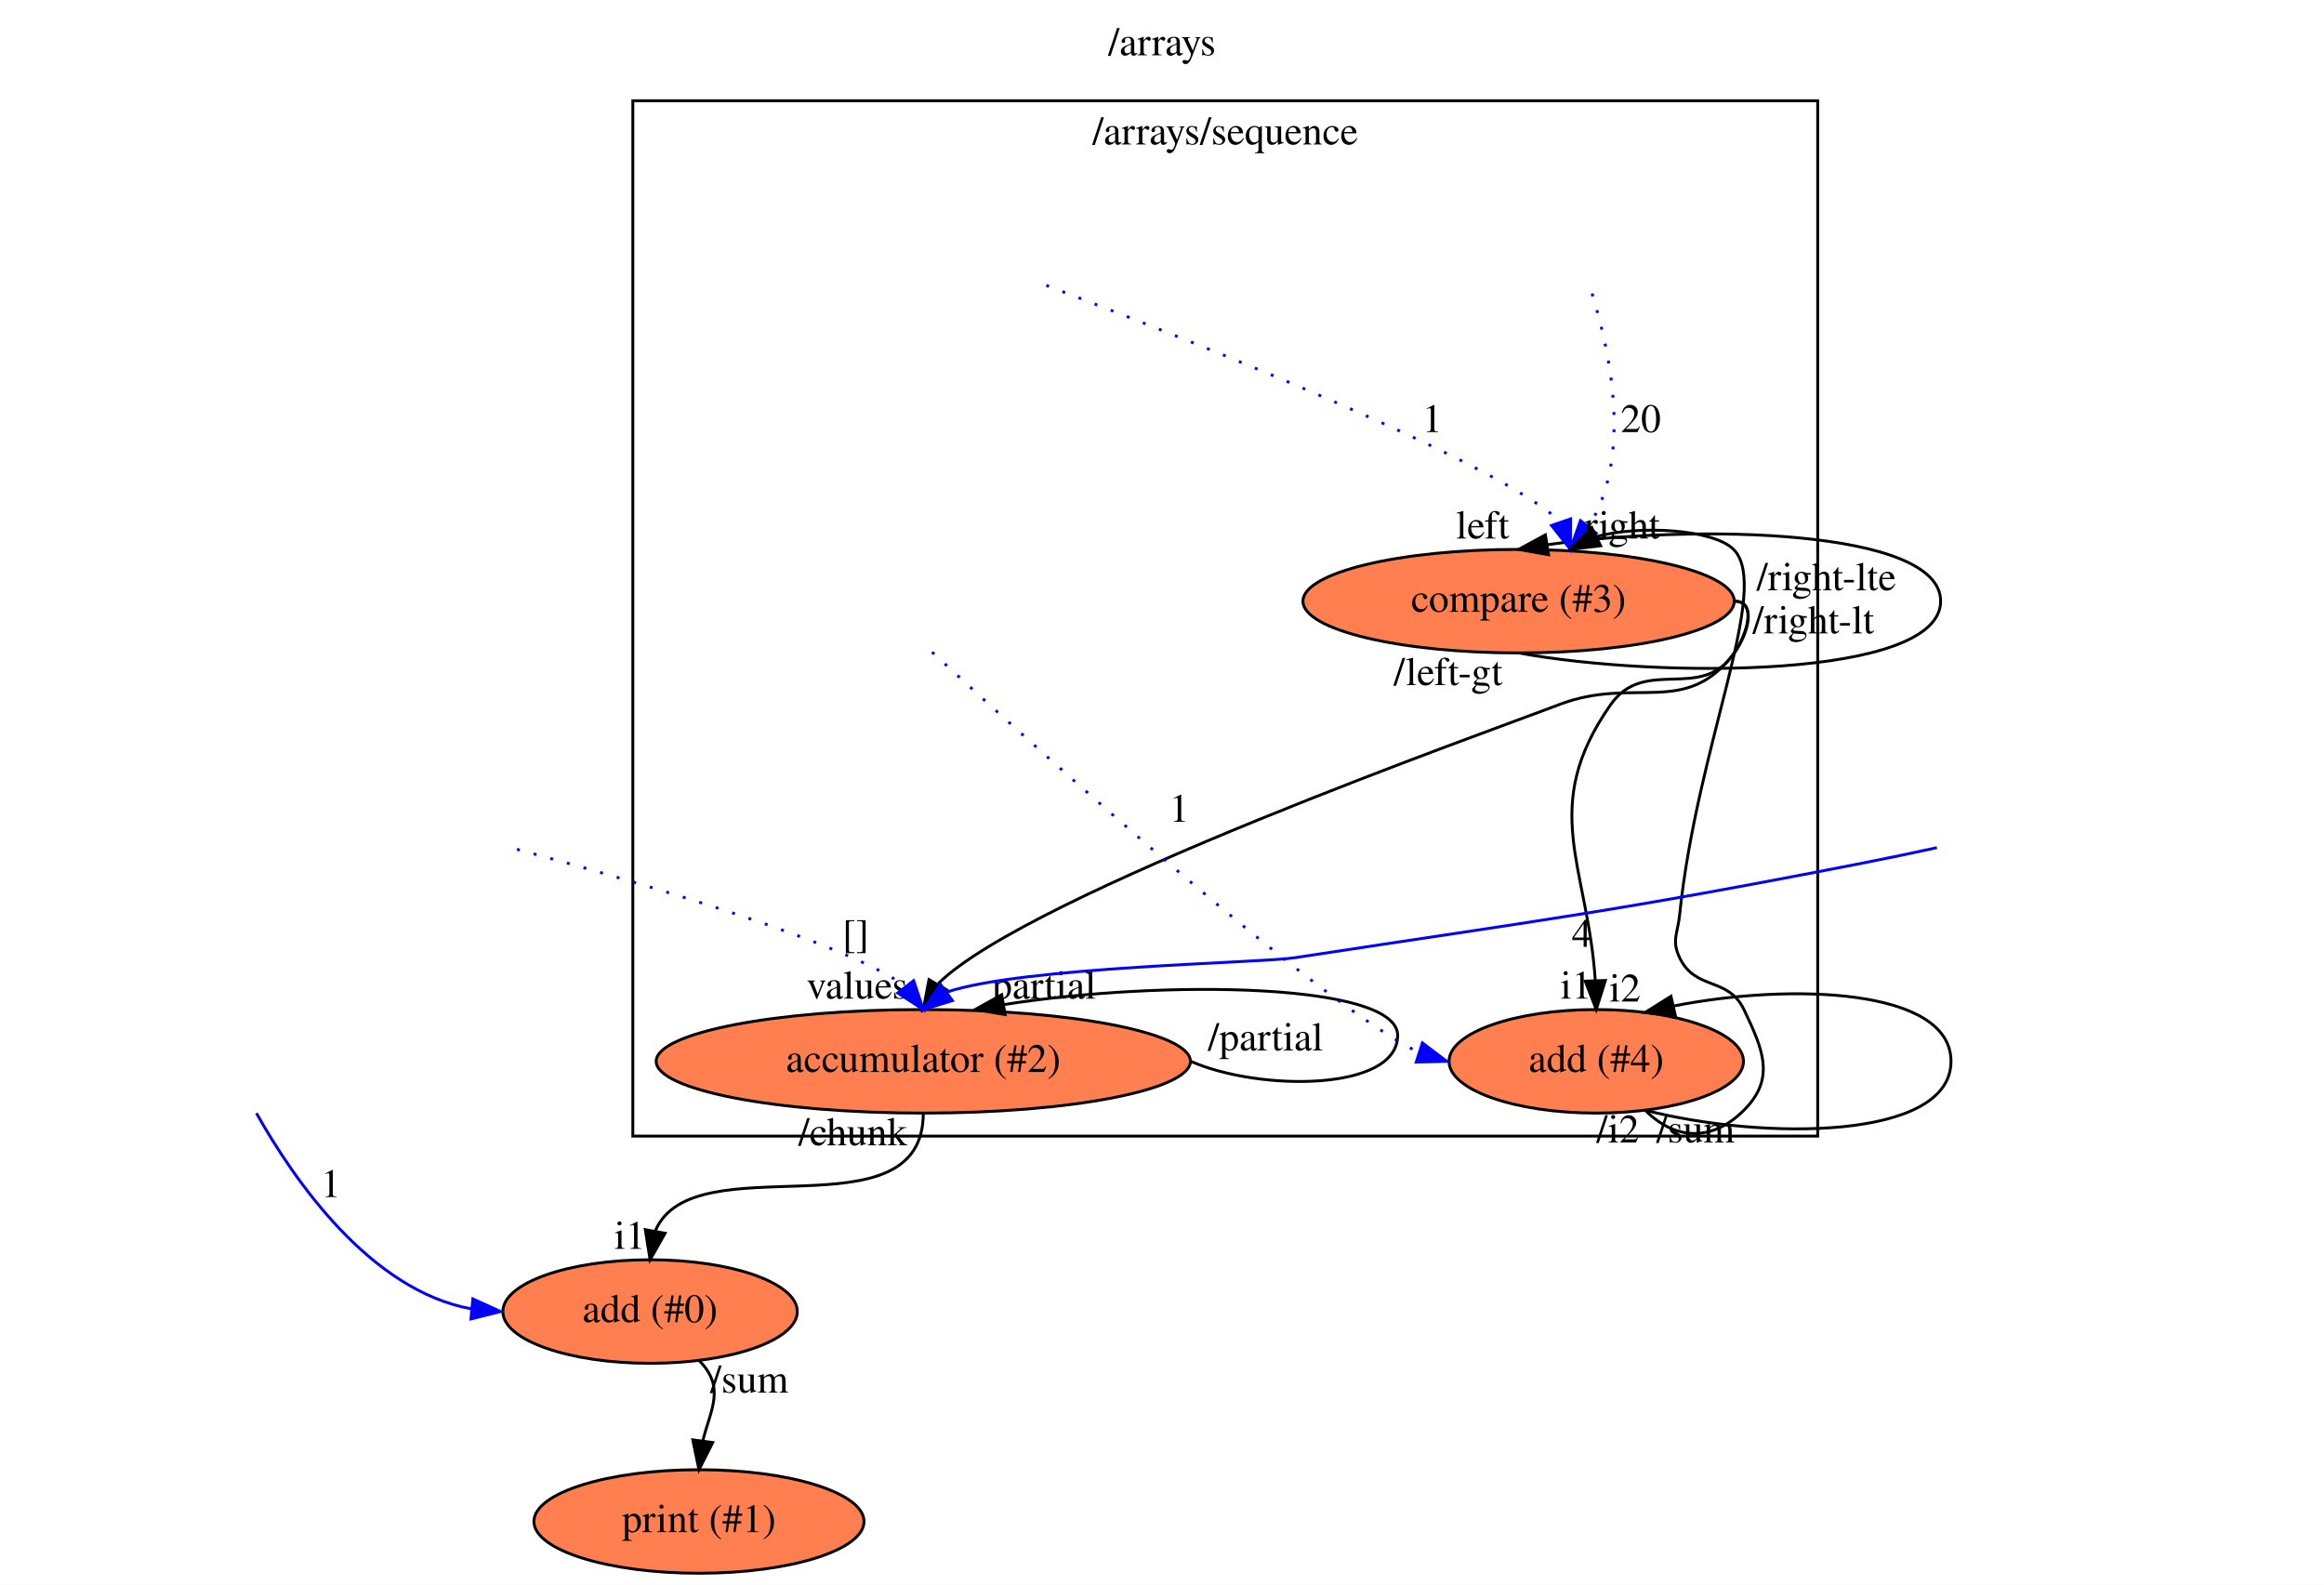
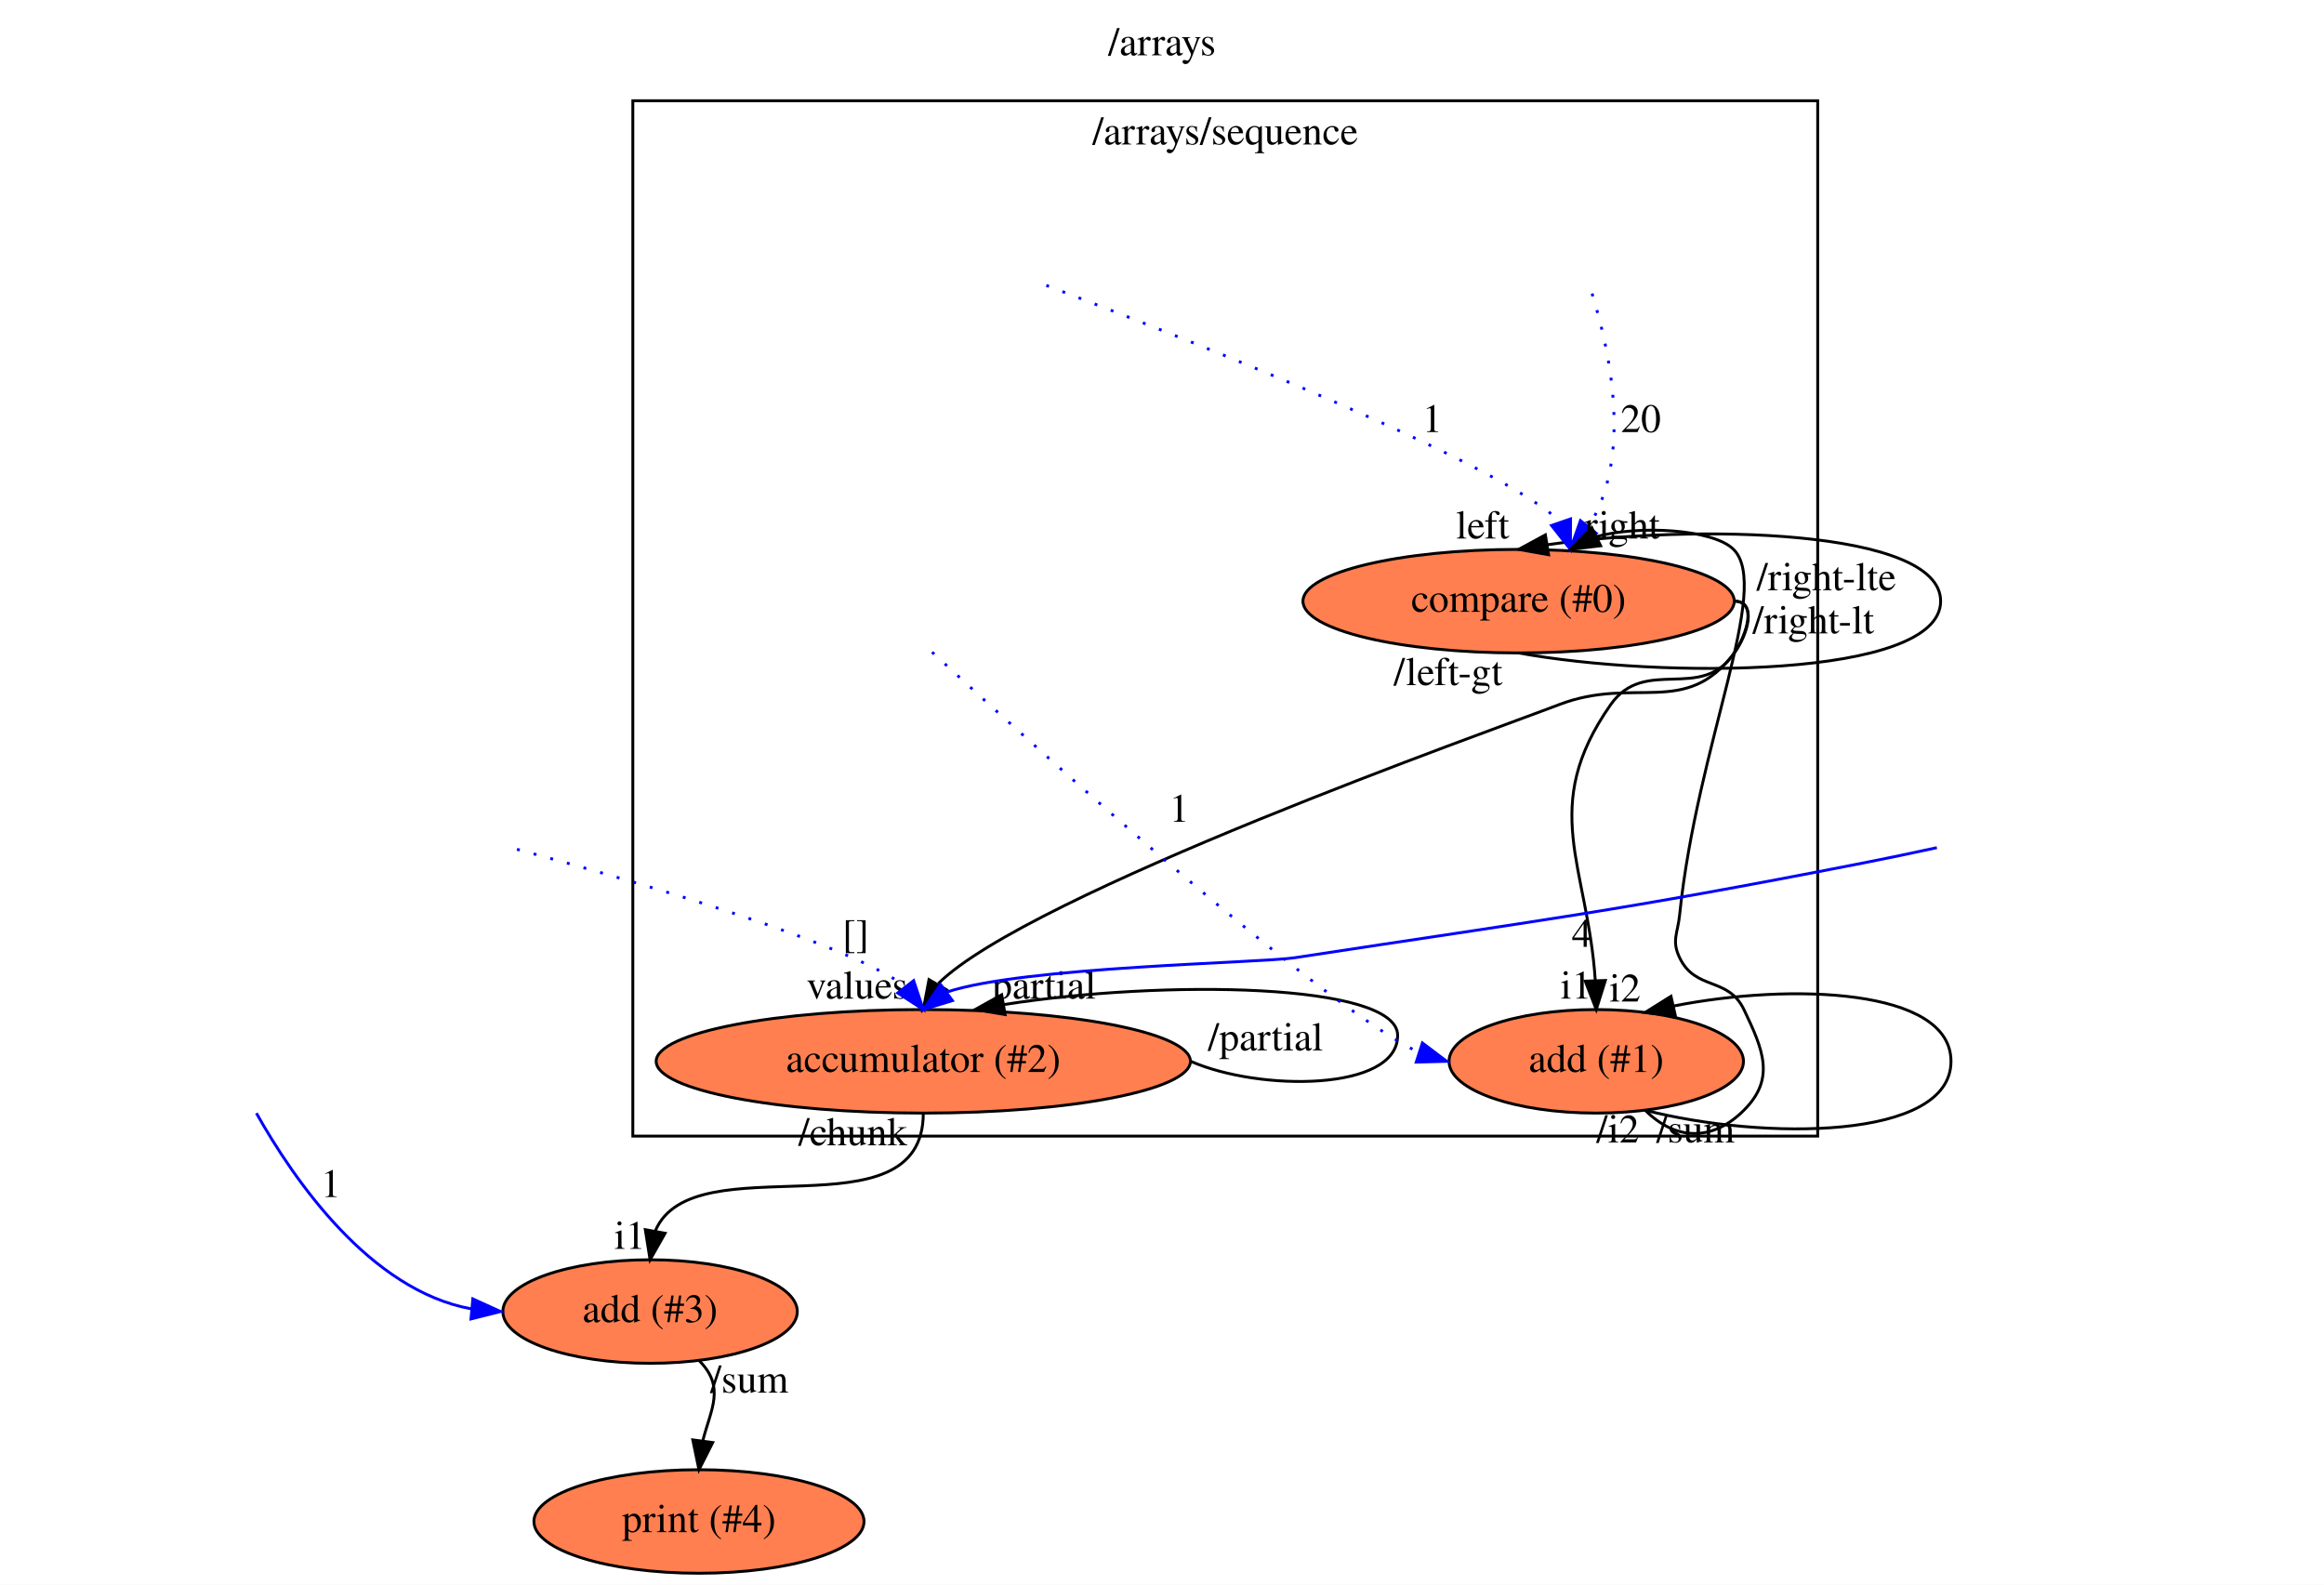
<svg xmlns="http://www.w3.org/2000/svg" xmlns:xlink="http://www.w3.org/1999/xlink" width="808pt" height="551pt" viewBox="0.00 0.00 808.09 551.00">
  <g id="graph0" class="graph" transform="scale(1 1) rotate(0) translate(4 547)">
    <polygon fill="#ffffff" stroke="transparent" points="-4,4 -4,-547 804.087,-547 804.087,4 -4,4" />
    <text text-anchor="middle" x="400.043" y="-527.8" font-family="Times,serif" font-size="14.00" fill="#000000">/arrays</text>
    <g id="clust1" class="cluster">
      <polygon fill="none" stroke="#000000" points="216.043,-152 216.043,-512 628.043,-512 628.043,-152 216.043,-152" />
      <text text-anchor="middle" x="422.043" y="-496.8" font-family="Times,serif" font-size="14.00" fill="#000000">/arrays/sequence</text>
    </g>
    <g id="node1" class="node">
      <g id="a_node1">
-         <a xlink:href="file:///home/travis/build/andrewdavidmackenzie/flow/flowstdlib/control/compare_switch/compare_switch.html" xlink:title="compare (#3)">
+         <a xlink:href="file:///home/travis/build/andrewdavidmackenzie/flow/flowstdlib/control/compare_switch/compare_switch.html" xlink:title="compare (#0)">
          <ellipse fill="#ff7f50" stroke="#000000" cx="524.043" cy="-338" rx="74.987" ry="18" />
-           <text text-anchor="middle" x="524.043" y="-334.3" font-family="Times,serif" font-size="14.00" fill="#000000">compare (#3)</text>
+           <text text-anchor="middle" x="524.043" y="-334.3" font-family="Times,serif" font-size="14.00" fill="#000000">compare (#0)</text>
        </a>
      </g>
    </g>
    <g id="edge4" class="edge">
      <path fill="none" stroke="#000000" d="M524.043,-320C572.958,-311 670.787,-311 670.787,-338 670.787,-363.26 585.162,-364.888 534.072,-357.623" />
      <polygon fill="#000000" stroke="#000000" points="534.474,-354.143 524.043,-356 533.356,-361.053 534.474,-354.143" />
      <text text-anchor="middle" x="511.543" y="-359.8" font-family="Times,serif" font-size="14.00" fill="#000000">left</text>
      <text text-anchor="middle" x="499.543" y="-308.8" font-family="Times,serif" font-size="14.00" fill="#000000">/left-gt</text>
    </g>
    <g id="node4" class="node">
      <g id="a_node4">
        <a xlink:href="file:///home/travis/build/andrewdavidmackenzie/flow/flowstdlib/data/accumulate/accumulate.html" xlink:title="accumulator (#2)">
          <ellipse fill="#ff7f50" stroke="#000000" cx="317.043" cy="-178" rx="92.883" ry="18" />
          <text text-anchor="middle" x="317.043" y="-174.3" font-family="Times,serif" font-size="14.00" fill="#000000">accumulator (#2)</text>
        </a>
      </g>
    </g>
    <g id="edge3" class="edge">
      <path fill="none" stroke="#000000" d="M599.043,-338C607.043,-338 603.833,-326.408 599.043,-320 582.119,-297.36 564.427,-312.145 538.043,-302 515.106,-293.18 353.62,-236.144 322.298,-205.079" />
      <polygon fill="#000000" stroke="#000000" points="325.082,-202.902 317.043,-196 319.023,-206.408 325.082,-202.902" />
      <text text-anchor="middle" x="294.043" y="-199.8" font-family="Times,serif" font-size="14.00" fill="#000000">values</text>
      <text text-anchor="middle" x="631.043" y="-341.8" font-family="Times,serif" font-size="14.00" fill="#000000">/right-lte</text>
    </g>
    <g id="node5" class="node">
      <g id="a_node5">
-         <a xlink:href="file:///home/travis/build/andrewdavidmackenzie/flow/flowstdlib/math/add/add.html" xlink:title="add (#4)">
+         <a xlink:href="file:///home/travis/build/andrewdavidmackenzie/flow/flowstdlib/math/add/add.html" xlink:title="add (#1)">
          <ellipse fill="#ff7f50" stroke="#000000" cx="551.043" cy="-178" rx="51.191" ry="18" />
-           <text text-anchor="middle" x="551.043" y="-174.3" font-family="Times,serif" font-size="14.00" fill="#000000">add (#4)</text>
+           <text text-anchor="middle" x="551.043" y="-174.3" font-family="Times,serif" font-size="14.00" fill="#000000">add (#1)</text>
        </a>
      </g>
    </g>
    <g id="edge5" class="edge">
      <path fill="none" stroke="#000000" d="M599.043,-338C607.043,-338 603.475,-326.66 599.043,-320 587.565,-302.752 567.925,-318.973 556.043,-302 531.003,-266.23 548.041,-246.263 550.708,-206.074" />
      <polygon fill="#000000" stroke="#000000" points="554.209,-206.111 551.043,-196 547.212,-205.878 554.209,-206.111" />
      <text text-anchor="middle" x="544.043" y="-199.8" font-family="Times,serif" font-size="14.00" fill="#000000">i1</text>
      <text text-anchor="middle" x="626.543" y="-326.8" font-family="Times,serif" font-size="14.00" fill="#000000">/right-lt</text>
    </g>
    <g id="edge1" class="edge">
      <path fill="none" stroke="#0000ff" stroke-dasharray="1,5" d="M549.585,-444.956C556.187,-423.548 563.443,-387.759 548.351,-363.899" />
      <polygon fill="#0000ff" stroke="#0000ff" points="551.018,-361.63 542.043,-356 545.548,-365.998 551.018,-361.63" />
      <text text-anchor="middle" x="566.543" y="-396.8" font-family="Times,serif" font-size="14.00" fill="#000000">20</text>
    </g>
    <g id="edge2" class="edge">
      <path fill="none" stroke="#0000ff" stroke-dasharray="1,5" d="M359.82,-447.797C417.085,-425.99 516.811,-386.183 538.787,-365.494" />
      <polygon fill="#0000ff" stroke="#0000ff" points="542.109,-366.595 542.043,-356 535.488,-364.324 542.109,-366.595" />
      <text text-anchor="middle" x="494.043" y="-396.8" font-family="Times,serif" font-size="14.00" fill="#000000">1</text>
    </g>
    <g id="edge11" class="edge">
      <path fill="none" stroke="#000000" d="M410.043,-178C433.985,-167.5 481.985,-167.5 481.985,-187 481.985,-205.357 400.485,-206.433 345.063,-197.736" />
      <polygon fill="#000000" stroke="#000000" points="345.494,-194.258 335.043,-196 344.299,-201.156 345.494,-194.258" />
      <text text-anchor="middle" x="359.043" y="-199.8" font-family="Times,serif" font-size="14.00" fill="#000000">partial</text>
      <text text-anchor="middle" x="436.043" y="-181.8" font-family="Times,serif" font-size="14.00" fill="#000000">/partial</text>
    </g>
    <g id="node9" class="node">
      <g id="a_node9">
-         <a xlink:href="file:///home/travis/build/andrewdavidmackenzie/flow/flowstdlib/math/add/add.html" xlink:title="add (#0)">
+         <a xlink:href="file:///home/travis/build/andrewdavidmackenzie/flow/flowstdlib/math/add/add.html" xlink:title="add (#3)">
          <ellipse fill="#ff7f50" stroke="#000000" cx="222.043" cy="-91" rx="51.191" ry="18" />
-           <text text-anchor="middle" x="222.043" y="-87.3" font-family="Times,serif" font-size="14.00" fill="#000000">add (#0)</text>
+           <text text-anchor="middle" x="222.043" y="-87.3" font-family="Times,serif" font-size="14.00" fill="#000000">add (#3)</text>
        </a>
      </g>
    </g>
    <g id="edge12" class="edge">
      <path fill="none" stroke="#000000" d="M317.043,-160C317.043,-116.009 236.99,-150.189 223.856,-119.023" />
      <polygon fill="#000000" stroke="#000000" points="227.267,-118.217 222.043,-109 220.379,-119.463 227.267,-118.217" />
      <text text-anchor="middle" x="215.043" y="-112.8" font-family="Times,serif" font-size="14.00" fill="#000000">i1</text>
      <text text-anchor="middle" x="292.543" y="-148.8" font-family="Times,serif" font-size="14.00" fill="#000000">/chunk</text>
    </g>
    <g id="edge8" class="edge">
      <path fill="none" stroke="#000000" d="M568.043,-161C578.837,-150.206 591.595,-150.206 602.389,-161 613.388,-171.999 609.104,-181.968 602.389,-196 596.884,-207.503 585.548,-202.497 580.043,-214 577.165,-220.013 579.367,-222.368 580.043,-229 586.076,-288.196 612.058,-342.728 598.787,-356 591.751,-363.036 566.04,-364.52 551.126,-360.452" />
      <polygon fill="#000000" stroke="#000000" points="552.563,-357.259 542.043,-356 549.482,-363.544 552.563,-357.259" />
      <text text-anchor="middle" x="560.043" y="-359.8" font-family="Times,serif" font-size="14.00" fill="#000000">right</text>
      <text text-anchor="middle" x="585.543" y="-149.8" font-family="Times,serif" font-size="14.00" fill="#000000">/sum</text>
    </g>
    <g id="edge7" class="edge">
      <path fill="none" stroke="#000000" d="M568.043,-161C609.158,-150.5 674.389,-150.5 674.389,-178 674.389,-203.405 618.717,-205.34 577.819,-197.209" />
      <polygon fill="#000000" stroke="#000000" points="578.569,-193.79 568.043,-195 577.026,-200.618 578.569,-193.79" />
      <text text-anchor="middle" x="561.043" y="-198.8" font-family="Times,serif" font-size="14.00" fill="#000000">i2</text>
      <text text-anchor="middle" x="558.543" y="-149.8" font-family="Times,serif" font-size="14.00" fill="#000000">/i2</text>
    </g>
    <g id="edge6" class="edge">
      <path fill="none" stroke="#0000ff" stroke-dasharray="1,5" d="M320.105,-320.266C360.492,-283.002 453.861,-198.566 489.161,-181.17" />
      <polygon fill="#0000ff" stroke="#0000ff" points="490.59,-184.387 499.043,-178 488.452,-177.722 490.59,-184.387" />
      <text text-anchor="middle" x="406.043" y="-261.3" font-family="Times,serif" font-size="14.00" fill="#000000">1</text>
    </g>
    <g id="edge9" class="edge">
      <path fill="none" stroke="#0000ff" stroke-dasharray="1,5" d="M175.764,-251.718C223.553,-238.821 290.17,-219.056 310.742,-204.136" />
      <polygon fill="#0000ff" stroke="#0000ff" points="313.687,-206.049 317.043,-196 308.153,-201.763 313.687,-206.049" />
      <text text-anchor="middle" x="293.543" y="-217.8" font-family="Times,serif" font-size="14.00" fill="#000000">[]</text>
    </g>
    <g id="edge10" class="edge">
      <path fill="none" stroke="#0000ff" d="M669.476,-252.293C660.979,-250.439 652.286,-248.613 644.043,-247 556.49,-229.868 534.23,-227.499 446.043,-214 434.085,-212.169 351.975,-210.934 325.355,-202.124" />
      <polygon fill="#0000ff" stroke="#0000ff" points="327.17,-199.114 317.043,-196 323.018,-204.75 327.17,-199.114" />
      <text text-anchor="middle" x="546.043" y="-217.8" font-family="Times,serif" font-size="14.00" fill="#000000">4</text>
    </g>
    <g id="node11" class="node">
      <g id="a_node11">
-         <a xlink:href="file:///home/travis/build/andrewdavidmackenzie/flow/flowr/src/lib/flowruntime/stdio/stdout.html" xlink:title="print (#1)">
+         <a xlink:href="file:///home/travis/build/andrewdavidmackenzie/flow/flowr/src/lib/flowruntime/stdio/stdout.html" xlink:title="print (#4)">
          <ellipse fill="#ff7f50" stroke="#000000" cx="239.043" cy="-18" rx="57.391" ry="18" />
-           <text text-anchor="middle" x="239.043" y="-14.3" font-family="Times,serif" font-size="14.00" fill="#000000">print (#1)</text>
+           <text text-anchor="middle" x="239.043" y="-14.3" font-family="Times,serif" font-size="14.00" fill="#000000">print (#4)</text>
        </a>
      </g>
    </g>
    <g id="edge14" class="edge">
      <path fill="none" stroke="#000000" d="M239.043,-74C248.373,-64.67 243.125,-57.033 240.383,-46.085" />
      <polygon fill="#000000" stroke="#000000" points="243.829,-45.452 239.043,-36 236.89,-46.374 243.829,-45.452" />
      <text text-anchor="middle" x="256.543" y="-62.8" font-family="Times,serif" font-size="14.00" fill="#000000">/sum</text>
    </g>
    <g id="edge13" class="edge">
      <path fill="none" stroke="#0000ff" d="M85.157,-159.974C98.24,-136.681 124.701,-98.342 159.891,-91.924" />
      <polygon fill="#0000ff" stroke="#0000ff" points="160.402,-95.392 170.043,-91 159.767,-88.421 160.402,-95.392" />
      <text text-anchor="middle" x="111.043" y="-130.8" font-family="Times,serif" font-size="14.00" fill="#000000">1</text>
    </g>
  </g>
</svg>
